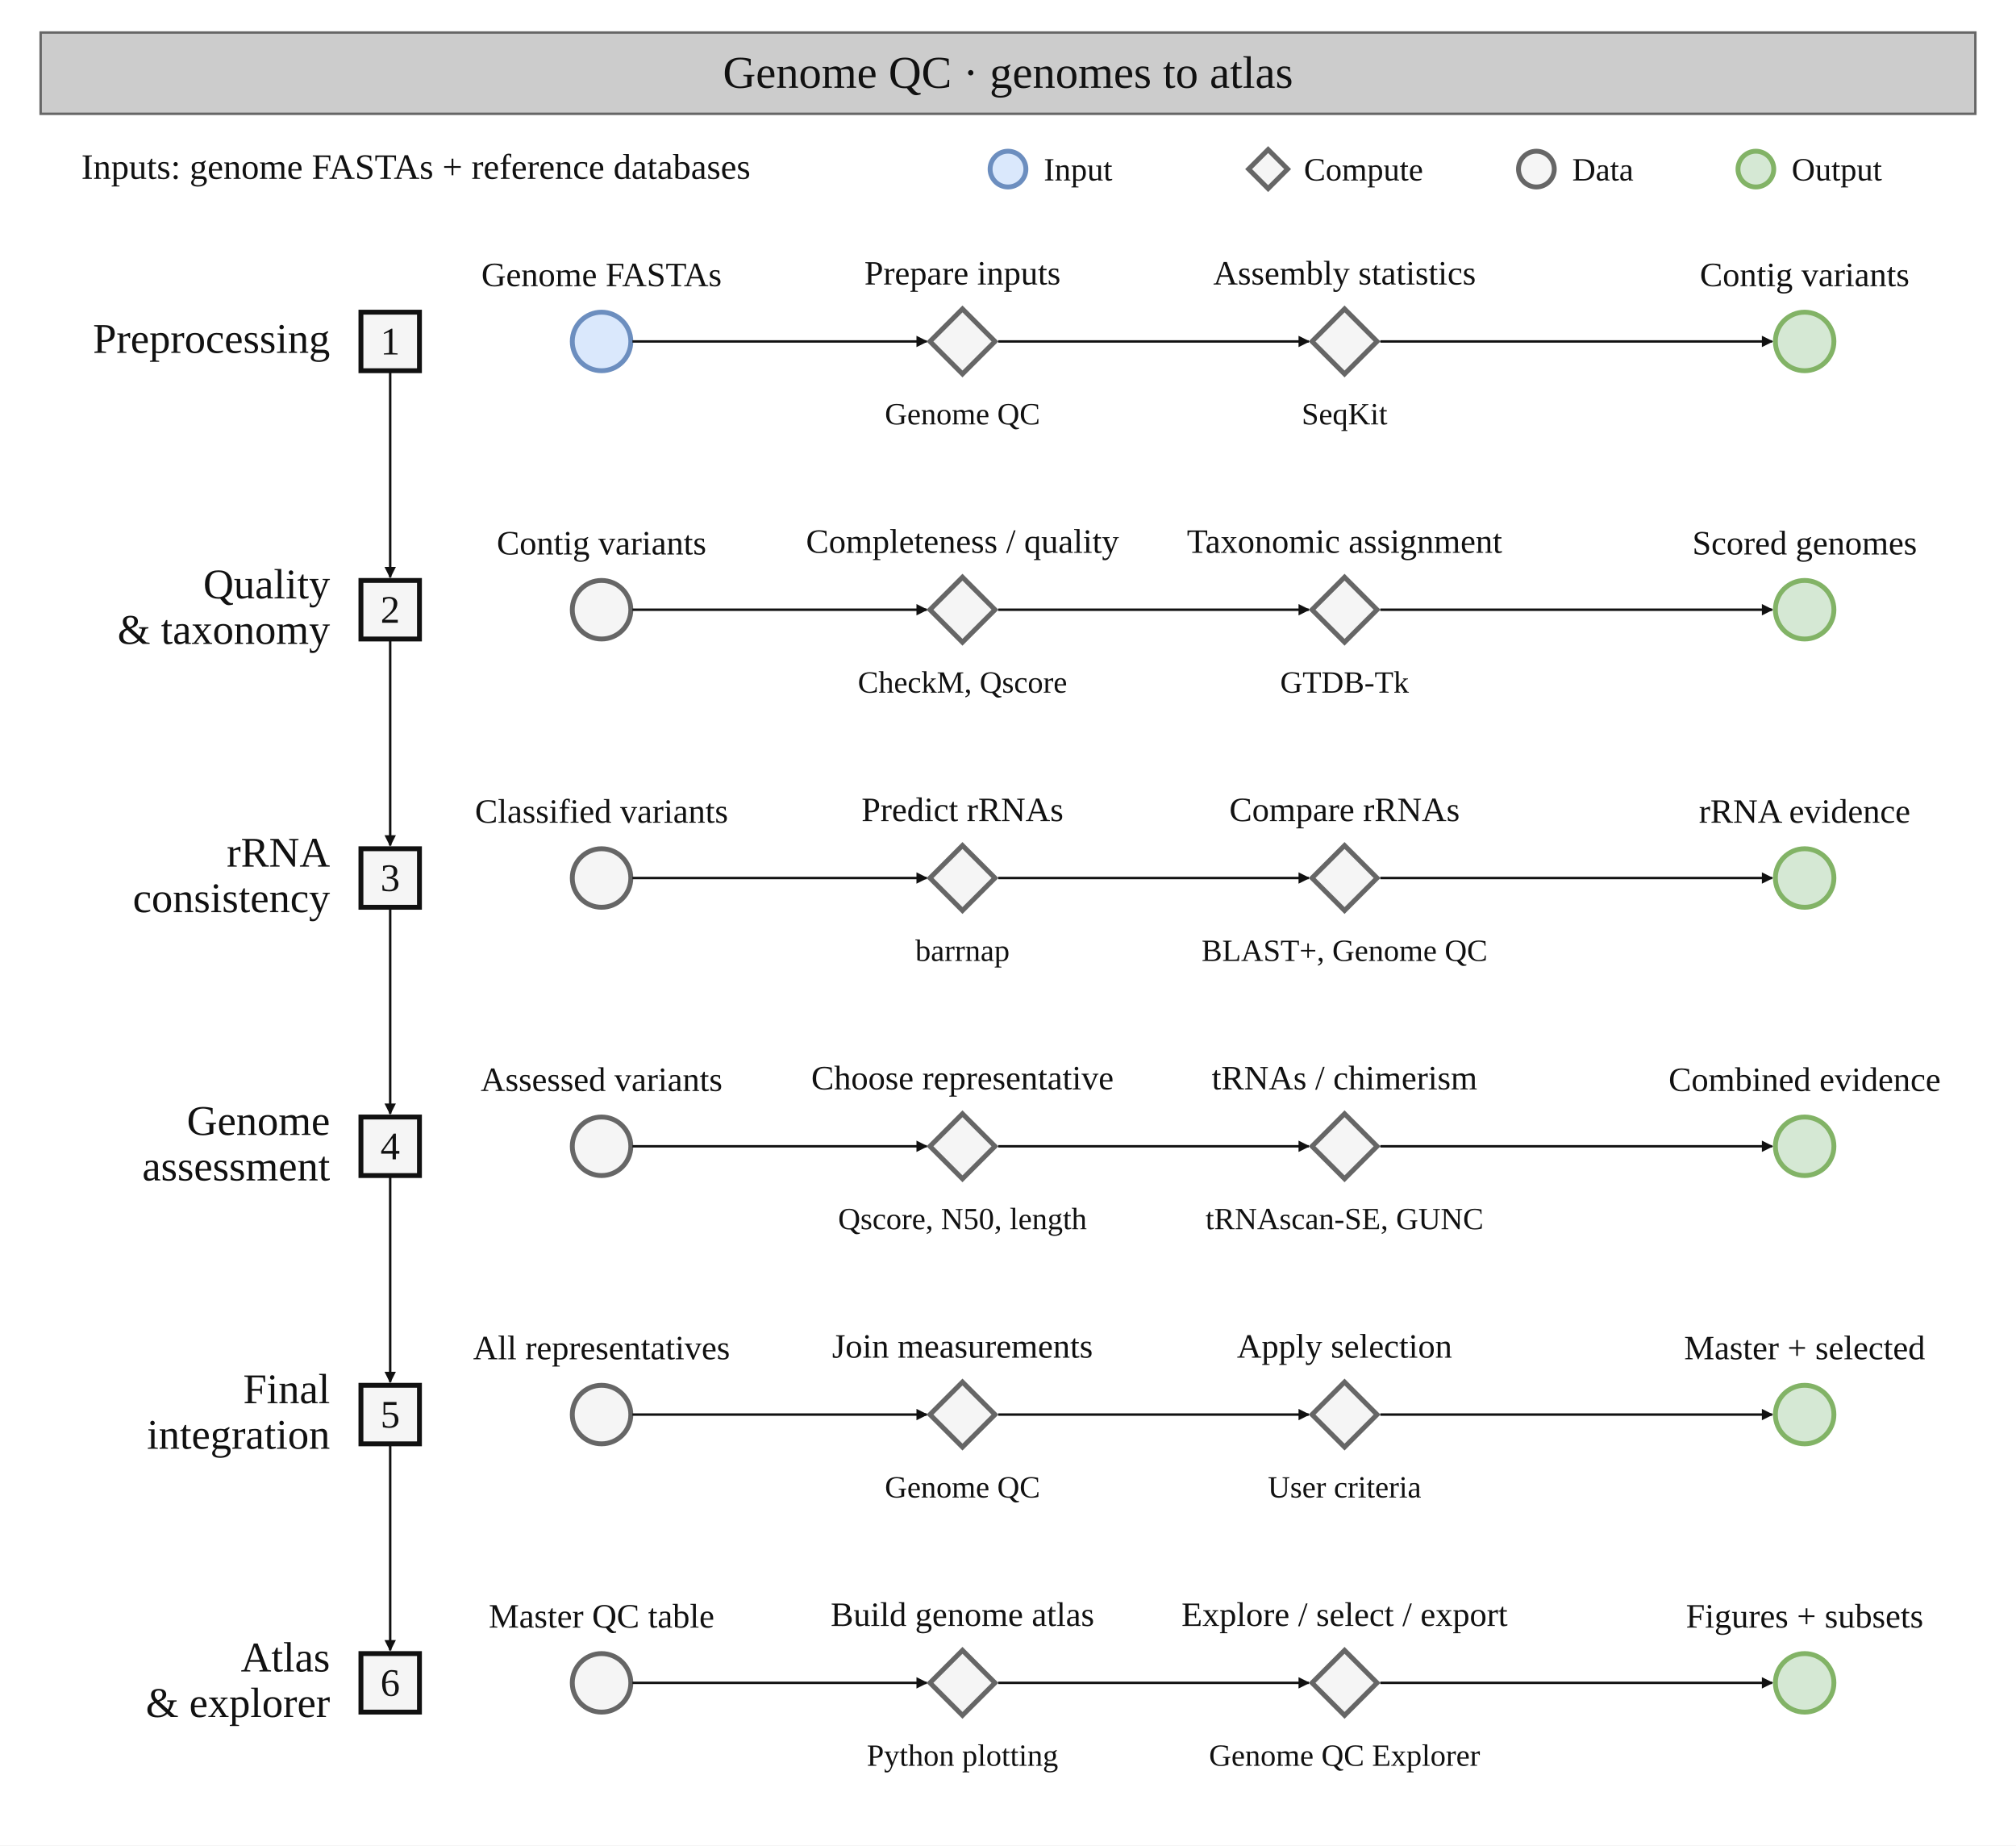
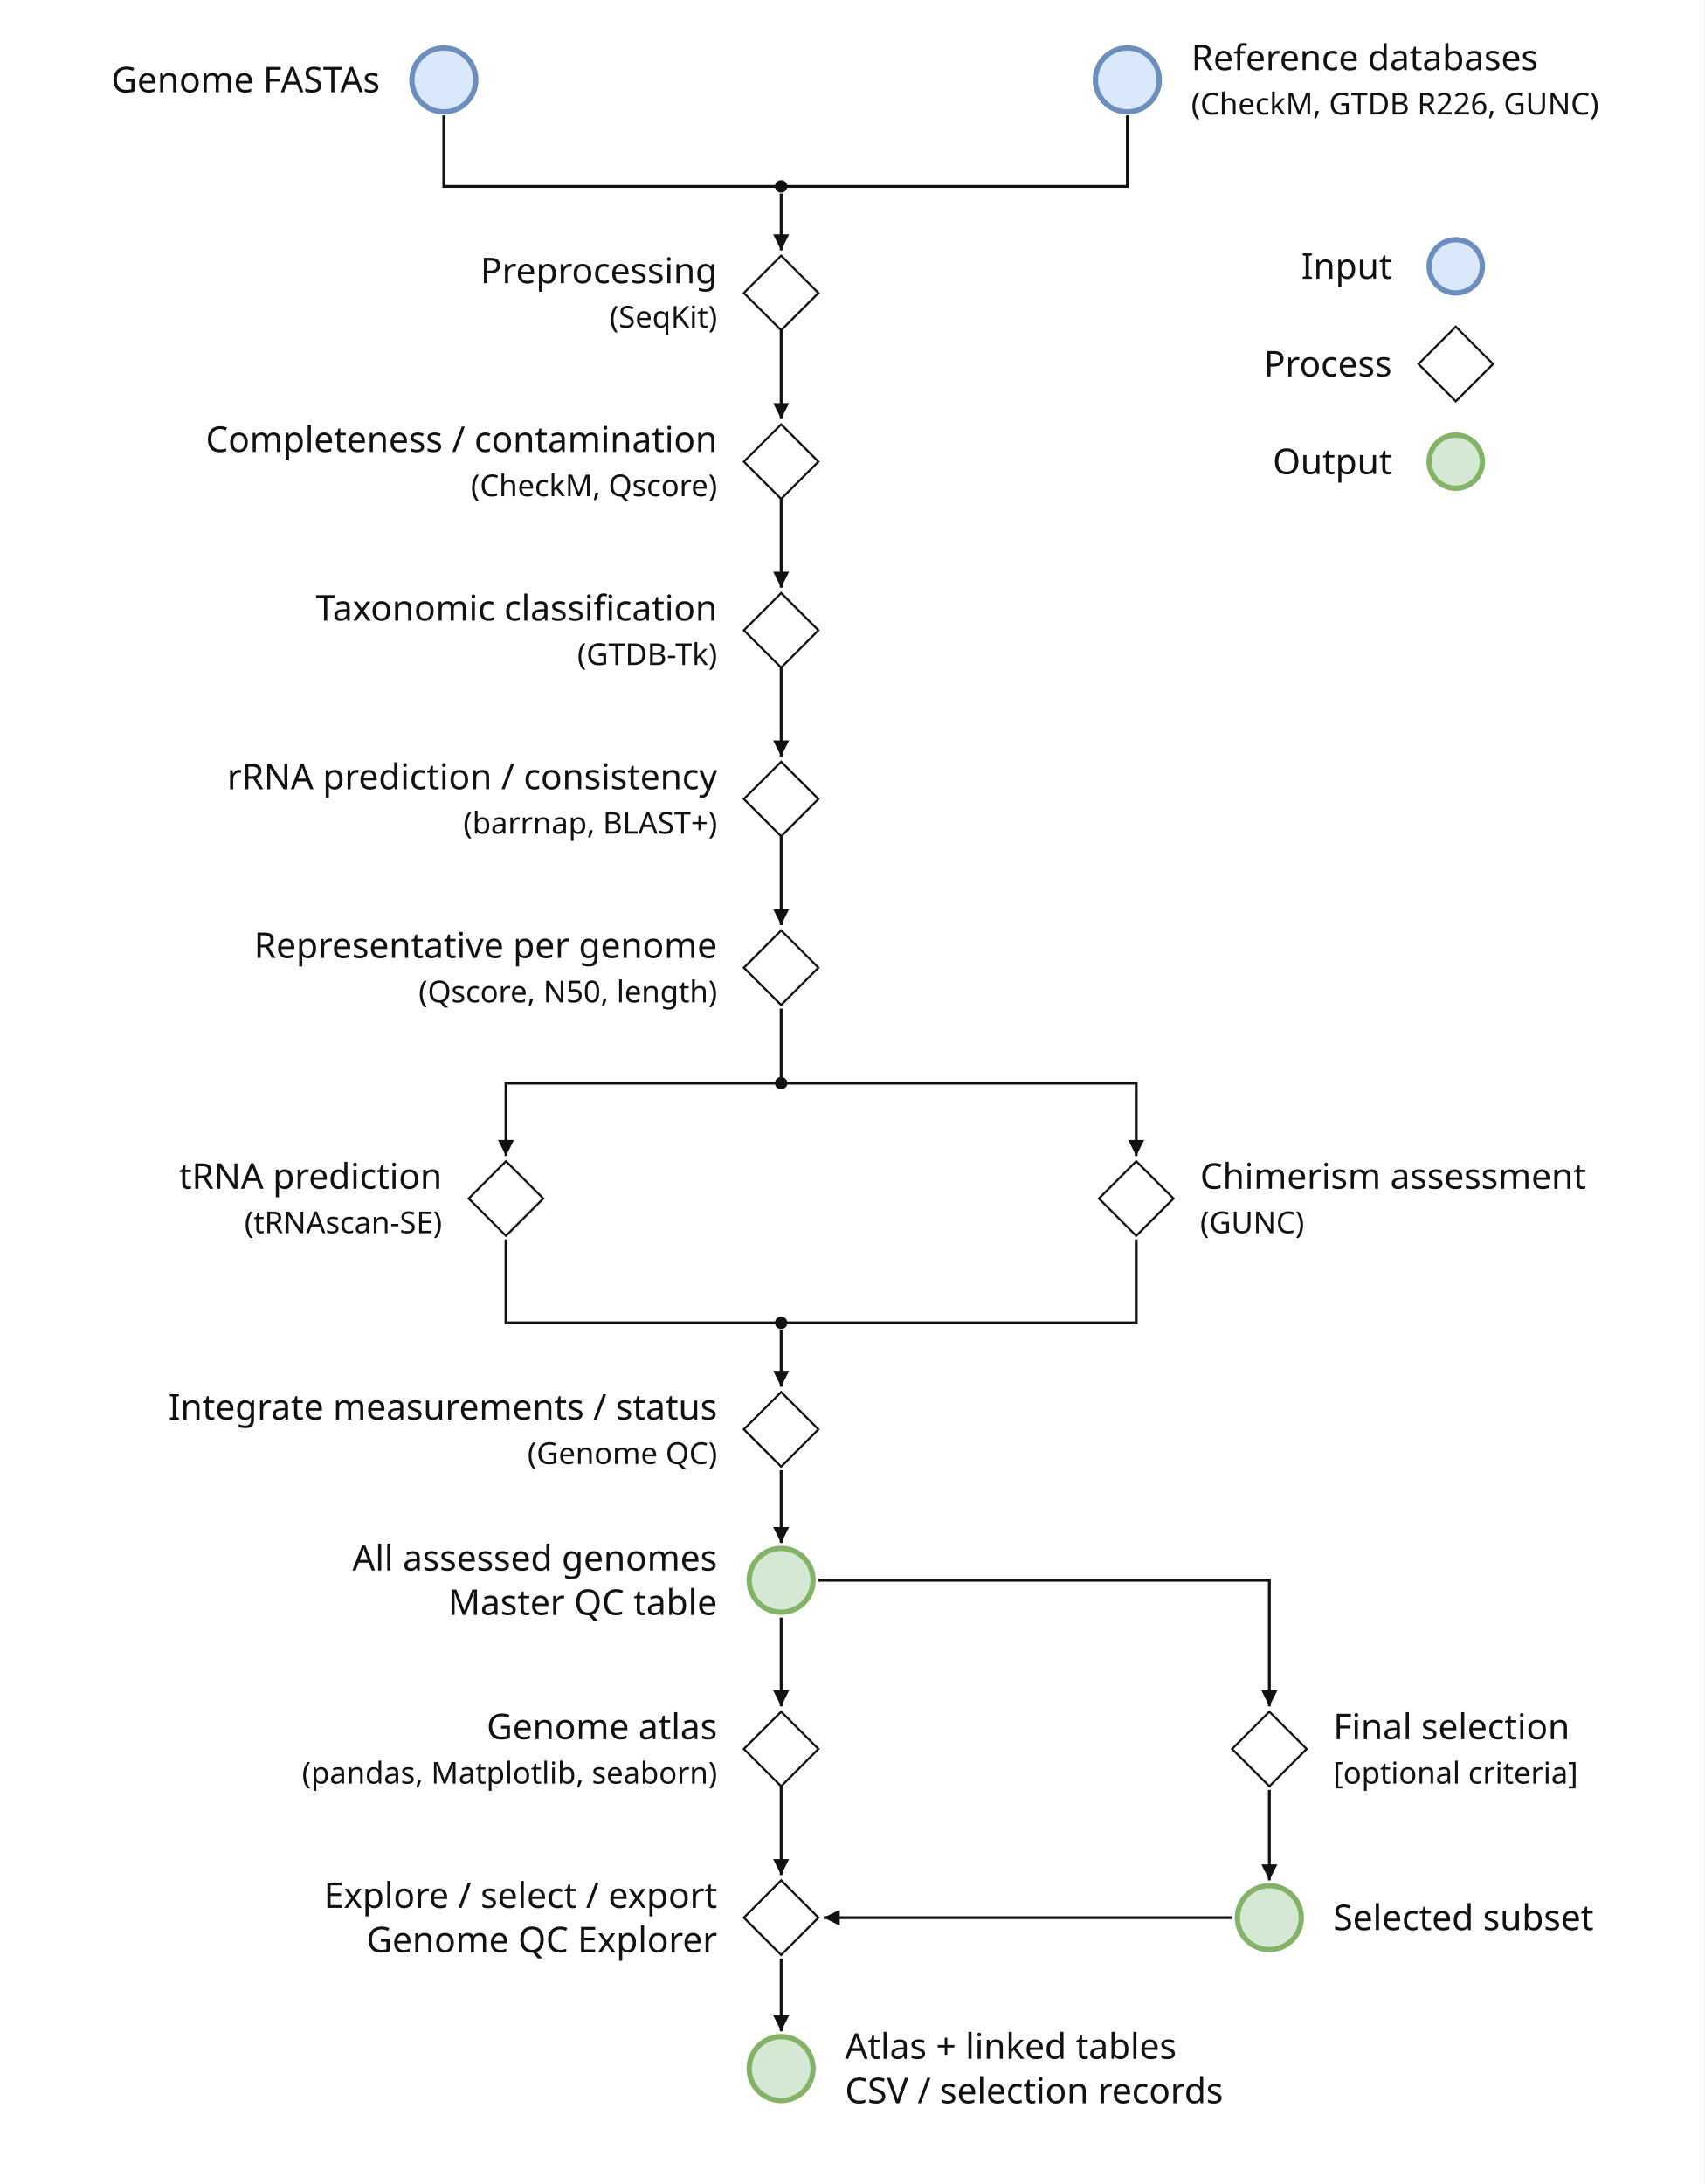
- <svg xmlns="http://www.w3.org/2000/svg" width="1240" height="1135" viewBox="0 0 1240 1135" data-workflow-style="mp-nodal-v1" role="img" aria-labelledby="title desc">
+ <svg xmlns="http://www.w3.org/2000/svg" width="960" height="1230" viewBox="0 0 960 1230" data-workflow-style="genome-qc-connected-nodal" role="img" aria-labelledby="title desc">
+   <rect width="100%" height="100%" fill="#FFFFFF" />
  <defs>
-     <marker id="arrow" viewBox="0 0 10 10" refX="9" refY="5" markerWidth="7" markerHeight="7" orient="auto-start-reverse" markerUnits="userSpaceOnUse">
-       <path d="M 0 0 L 10 5 L 0 10 Z" fill="#111111" />
+     <marker id="arrow" viewBox="0 0 10 10" refX="10" refY="5" markerWidth="9" markerHeight="9" markerUnits="userSpaceOnUse" orient="auto">
+       <path d="M0 0 L10 5 L0 10 Z" fill="#111111" />
    </marker>
  </defs>
-   <rect width="100%" height="100%" fill="#FFFFFF" />
-   <g font-family="Times New Roman, Times, serif" fill="#111111">
-     <rect x="25" y="20" width="1190" height="50" fill="#CCCCCC" stroke="#666666" stroke-width="1.5" />
-     <text x="620.0" y="54" font-size="28" text-anchor="middle">Genome QC · genomes to atlas</text>
-     <text x="50" y="110" font-size="22" text-anchor="start">Inputs: genome FASTAs + reference databases</text>
-     <circle cx="620" cy="104" r="11" fill="#DAE8FC" stroke="#6C8EBF" stroke-width="3" />
-     <text x="642" y="111" font-size="20" text-anchor="start">Input</text>
-     <path d="M 780 92 L 792 104 L 780 116 L 768 104 Z" fill="#F5F5F5" stroke="#666666" stroke-width="3" />
-     <text x="802" y="111" font-size="20" text-anchor="start">Compute</text>
-     <circle cx="945" cy="104" r="11" fill="#F5F5F5" stroke="#666666" stroke-width="3" />
-     <text x="967" y="111" font-size="20" text-anchor="start">Data</text>
-     <circle cx="1080" cy="104" r="11" fill="#D5E8D4" stroke="#82B366" stroke-width="3" />
-     <text x="1102" y="111" font-size="20" text-anchor="start">Output</text>
-     <polyline points="240,229 240,355" fill="none" stroke="#111111" stroke-width="1.5" marker-end="url(#arrow)" />
-     <polyline points="240,394 240,520" fill="none" stroke="#111111" stroke-width="1.5" marker-end="url(#arrow)" />
-     <polyline points="240,559 240,685" fill="none" stroke="#111111" stroke-width="1.5" marker-end="url(#arrow)" />
-     <polyline points="240,724 240,850" fill="none" stroke="#111111" stroke-width="1.5" marker-end="url(#arrow)" />
-     <polyline points="240,889 240,1015" fill="none" stroke="#111111" stroke-width="1.5" marker-end="url(#arrow)" />
-     <rect x="222" y="192" width="36" height="36" fill="#F5F5F5" stroke="#111111" stroke-width="3" />
-     <text x="240" y="218" font-size="24" text-anchor="middle">1</text>
-     <text x="203" y="217.0" font-size="26" text-anchor="end">Preprocessing</text>
-     <circle cx="370" cy="210" r="18" fill="#DAE8FC" stroke="#6C8EBF" stroke-width="3" />
-     <text x="370" y="176" font-size="21" text-anchor="middle">Genome FASTAs</text>
-     <polyline points="389,210 570,210" fill="none" stroke="#111111" stroke-width="1.5" marker-end="url(#arrow)" />
-     <path d="M 592 190 L 612 210 L 592 230 L 572 210 Z" fill="#F5F5F5" stroke="#666666" stroke-width="3" />
-     <text x="592" y="175" font-size="21" text-anchor="middle">Prepare inputs</text>
-     <text x="592" y="261" font-size="19" text-anchor="middle">Genome QC</text>
-     <polyline points="614,210 805,210" fill="none" stroke="#111111" stroke-width="1.5" marker-end="url(#arrow)" />
-     <path d="M 827 190 L 847 210 L 827 230 L 807 210 Z" fill="#F5F5F5" stroke="#666666" stroke-width="3" />
-     <text x="827" y="175" font-size="21" text-anchor="middle">Assembly statistics</text>
-     <text x="827" y="261" font-size="19" text-anchor="middle">SeqKit</text>
-     <polyline points="849,210 1090,210" fill="none" stroke="#111111" stroke-width="1.5" marker-end="url(#arrow)" />
-     <circle cx="1110" cy="210" r="18" fill="#D5E8D4" stroke="#82B366" stroke-width="3" />
-     <text x="1110" y="176" font-size="21" text-anchor="middle">Contig variants</text>
-     <rect x="222" y="357" width="36" height="36" fill="#F5F5F5" stroke="#111111" stroke-width="3" />
-     <text x="240" y="383" font-size="24" text-anchor="middle">2</text>
-     <text x="203" y="368.0" font-size="26" text-anchor="end">Quality</text>
-     <text x="203" y="396.0" font-size="26" text-anchor="end">&amp; taxonomy</text>
-     <circle cx="370" cy="375" r="18" fill="#F5F5F5" stroke="#666666" stroke-width="3" />
-     <text x="370" y="341" font-size="21" text-anchor="middle">Contig variants</text>
-     <polyline points="389,375 570,375" fill="none" stroke="#111111" stroke-width="1.5" marker-end="url(#arrow)" />
-     <path d="M 592 355 L 612 375 L 592 395 L 572 375 Z" fill="#F5F5F5" stroke="#666666" stroke-width="3" />
-     <text x="592" y="340" font-size="21" text-anchor="middle">Completeness / quality</text>
-     <text x="592" y="426" font-size="19" text-anchor="middle">CheckM, Qscore</text>
-     <polyline points="614,375 805,375" fill="none" stroke="#111111" stroke-width="1.5" marker-end="url(#arrow)" />
-     <path d="M 827 355 L 847 375 L 827 395 L 807 375 Z" fill="#F5F5F5" stroke="#666666" stroke-width="3" />
-     <text x="827" y="340" font-size="21" text-anchor="middle">Taxonomic assignment</text>
-     <text x="827" y="426" font-size="19" text-anchor="middle">GTDB-Tk</text>
-     <polyline points="849,375 1090,375" fill="none" stroke="#111111" stroke-width="1.5" marker-end="url(#arrow)" />
-     <circle cx="1110" cy="375" r="18" fill="#D5E8D4" stroke="#82B366" stroke-width="3" />
-     <text x="1110" y="341" font-size="21" text-anchor="middle">Scored genomes</text>
-     <rect x="222" y="522" width="36" height="36" fill="#F5F5F5" stroke="#111111" stroke-width="3" />
-     <text x="240" y="548" font-size="24" text-anchor="middle">3</text>
-     <text x="203" y="533.0" font-size="26" text-anchor="end">rRNA</text>
-     <text x="203" y="561.0" font-size="26" text-anchor="end">consistency</text>
-     <circle cx="370" cy="540" r="18" fill="#F5F5F5" stroke="#666666" stroke-width="3" />
-     <text x="370" y="506" font-size="21" text-anchor="middle">Classified variants</text>
-     <polyline points="389,540 570,540" fill="none" stroke="#111111" stroke-width="1.5" marker-end="url(#arrow)" />
-     <path d="M 592 520 L 612 540 L 592 560 L 572 540 Z" fill="#F5F5F5" stroke="#666666" stroke-width="3" />
-     <text x="592" y="505" font-size="21" text-anchor="middle">Predict rRNAs</text>
-     <text x="592" y="591" font-size="19" text-anchor="middle">barrnap</text>
-     <polyline points="614,540 805,540" fill="none" stroke="#111111" stroke-width="1.5" marker-end="url(#arrow)" />
-     <path d="M 827 520 L 847 540 L 827 560 L 807 540 Z" fill="#F5F5F5" stroke="#666666" stroke-width="3" />
-     <text x="827" y="505" font-size="21" text-anchor="middle">Compare rRNAs</text>
-     <text x="827" y="591" font-size="19" text-anchor="middle">BLAST+, Genome QC</text>
-     <polyline points="849,540 1090,540" fill="none" stroke="#111111" stroke-width="1.5" marker-end="url(#arrow)" />
-     <circle cx="1110" cy="540" r="18" fill="#D5E8D4" stroke="#82B366" stroke-width="3" />
-     <text x="1110" y="506" font-size="21" text-anchor="middle">rRNA evidence</text>
-     <rect x="222" y="687" width="36" height="36" fill="#F5F5F5" stroke="#111111" stroke-width="3" />
-     <text x="240" y="713" font-size="24" text-anchor="middle">4</text>
-     <text x="203" y="698.0" font-size="26" text-anchor="end">Genome</text>
-     <text x="203" y="726.0" font-size="26" text-anchor="end">assessment</text>
-     <circle cx="370" cy="705" r="18" fill="#F5F5F5" stroke="#666666" stroke-width="3" />
-     <text x="370" y="671" font-size="21" text-anchor="middle">Assessed variants</text>
-     <polyline points="389,705 570,705" fill="none" stroke="#111111" stroke-width="1.5" marker-end="url(#arrow)" />
-     <path d="M 592 685 L 612 705 L 592 725 L 572 705 Z" fill="#F5F5F5" stroke="#666666" stroke-width="3" />
-     <text x="592" y="670" font-size="21" text-anchor="middle">Choose representative</text>
-     <text x="592" y="756" font-size="19" text-anchor="middle">Qscore, N50, length</text>
-     <polyline points="614,705 805,705" fill="none" stroke="#111111" stroke-width="1.5" marker-end="url(#arrow)" />
-     <path d="M 827 685 L 847 705 L 827 725 L 807 705 Z" fill="#F5F5F5" stroke="#666666" stroke-width="3" />
-     <text x="827" y="670" font-size="21" text-anchor="middle">tRNAs / chimerism</text>
-     <text x="827" y="756" font-size="19" text-anchor="middle">tRNAscan-SE, GUNC</text>
-     <polyline points="849,705 1090,705" fill="none" stroke="#111111" stroke-width="1.5" marker-end="url(#arrow)" />
-     <circle cx="1110" cy="705" r="18" fill="#D5E8D4" stroke="#82B366" stroke-width="3" />
-     <text x="1110" y="671" font-size="21" text-anchor="middle">Combined evidence</text>
-     <rect x="222" y="852" width="36" height="36" fill="#F5F5F5" stroke="#111111" stroke-width="3" />
-     <text x="240" y="878" font-size="24" text-anchor="middle">5</text>
-     <text x="203" y="863.0" font-size="26" text-anchor="end">Final</text>
-     <text x="203" y="891.0" font-size="26" text-anchor="end">integration</text>
-     <circle cx="370" cy="870" r="18" fill="#F5F5F5" stroke="#666666" stroke-width="3" />
-     <text x="370" y="836" font-size="21" text-anchor="middle">All representatives</text>
-     <polyline points="389,870 570,870" fill="none" stroke="#111111" stroke-width="1.5" marker-end="url(#arrow)" />
-     <path d="M 592 850 L 612 870 L 592 890 L 572 870 Z" fill="#F5F5F5" stroke="#666666" stroke-width="3" />
-     <text x="592" y="835" font-size="21" text-anchor="middle">Join measurements</text>
-     <text x="592" y="921" font-size="19" text-anchor="middle">Genome QC</text>
-     <polyline points="614,870 805,870" fill="none" stroke="#111111" stroke-width="1.5" marker-end="url(#arrow)" />
-     <path d="M 827 850 L 847 870 L 827 890 L 807 870 Z" fill="#F5F5F5" stroke="#666666" stroke-width="3" />
-     <text x="827" y="835" font-size="21" text-anchor="middle">Apply selection</text>
-     <text x="827" y="921" font-size="19" text-anchor="middle">User criteria</text>
-     <polyline points="849,870 1090,870" fill="none" stroke="#111111" stroke-width="1.5" marker-end="url(#arrow)" />
-     <circle cx="1110" cy="870" r="18" fill="#D5E8D4" stroke="#82B366" stroke-width="3" />
-     <text x="1110" y="836" font-size="21" text-anchor="middle">Master + selected</text>
-     <rect x="222" y="1017" width="36" height="36" fill="#F5F5F5" stroke="#111111" stroke-width="3" />
-     <text x="240" y="1043" font-size="24" text-anchor="middle">6</text>
-     <text x="203" y="1028.0" font-size="26" text-anchor="end">Atlas</text>
-     <text x="203" y="1056.0" font-size="26" text-anchor="end">&amp; explorer</text>
-     <circle cx="370" cy="1035" r="18" fill="#F5F5F5" stroke="#666666" stroke-width="3" />
-     <text x="370" y="1001" font-size="21" text-anchor="middle">Master QC table</text>
-     <polyline points="389,1035 570,1035" fill="none" stroke="#111111" stroke-width="1.5" marker-end="url(#arrow)" />
-     <path d="M 592 1015 L 612 1035 L 592 1055 L 572 1035 Z" fill="#F5F5F5" stroke="#666666" stroke-width="3" />
-     <text x="592" y="1000" font-size="21" text-anchor="middle">Build genome atlas</text>
-     <text x="592" y="1086" font-size="19" text-anchor="middle">Python plotting</text>
-     <polyline points="614,1035 805,1035" fill="none" stroke="#111111" stroke-width="1.5" marker-end="url(#arrow)" />
-     <path d="M 827 1015 L 847 1035 L 827 1055 L 807 1035 Z" fill="#F5F5F5" stroke="#666666" stroke-width="3" />
-     <text x="827" y="1000" font-size="21" text-anchor="middle">Explore / select / export</text>
-     <text x="827" y="1086" font-size="19" text-anchor="middle">Genome QC Explorer</text>
-     <polyline points="849,1035 1090,1035" fill="none" stroke="#111111" stroke-width="1.5" marker-end="url(#arrow)" />
-     <circle cx="1110" cy="1035" r="18" fill="#D5E8D4" stroke="#82B366" stroke-width="3" />
-     <text x="1110" y="1001" font-size="21" text-anchor="middle">Figures + subsets</text>
+   <g font-family="Trebuchet MS, sans-serif" fill="#111111">
+     <polyline points="250,65 250,105 440,105" fill="none" stroke="#111111" stroke-width="1.6" />
+     <polyline points="635,65 635,105 440,105" fill="none" stroke="#111111" stroke-width="1.6" />
+     <polyline points="440,109 440,141" fill="none" stroke="#111111" stroke-width="1.6" marker-end="url(#arrow)" />
+     <polyline points="440,186 440,236" fill="none" stroke="#111111" stroke-width="1.6" marker-end="url(#arrow)" />
+     <polyline points="440,281 440,331" fill="none" stroke="#111111" stroke-width="1.6" marker-end="url(#arrow)" />
+     <polyline points="440,376 440,426" fill="none" stroke="#111111" stroke-width="1.6" marker-end="url(#arrow)" />
+     <polyline points="440,471 440,521" fill="none" stroke="#111111" stroke-width="1.6" marker-end="url(#arrow)" />
+     <polyline points="440,568 440,610" fill="none" stroke="#111111" stroke-width="1.6" />
+     <polyline points="440,610 285,610 285,651" fill="none" stroke="#111111" stroke-width="1.6" marker-end="url(#arrow)" />
+     <polyline points="285,698 285,745 440,745" fill="none" stroke="#111111" stroke-width="1.6" />
+     <polyline points="440,610 640,610 640,651" fill="none" stroke="#111111" stroke-width="1.6" marker-end="url(#arrow)" />
+     <polyline points="640,698 640,745 440,745" fill="none" stroke="#111111" stroke-width="1.6" />
+     <polyline points="440,749 440,781" fill="none" stroke="#111111" stroke-width="1.6" marker-end="url(#arrow)" />
+     <polyline points="440,828 440,869" fill="none" stroke="#111111" stroke-width="1.6" marker-end="url(#arrow)" />
+     <polyline points="440,911 440,961" fill="none" stroke="#111111" stroke-width="1.6" marker-end="url(#arrow)" />
+     <polyline points="440,1006 440,1056" fill="none" stroke="#111111" stroke-width="1.6" marker-end="url(#arrow)" />
+     <polyline points="440,1103 440,1144" fill="none" stroke="#111111" stroke-width="1.6" marker-end="url(#arrow)" />
+     <polyline points="461,890 715,890 715,961" fill="none" stroke="#111111" stroke-width="1.6" marker-end="url(#arrow)" />
+     <polyline points="715,1008 715,1059" fill="none" stroke="#111111" stroke-width="1.6" marker-end="url(#arrow)" />
+     <polyline points="694,1080 464,1080" fill="none" stroke="#111111" stroke-width="1.6" marker-end="url(#arrow)" />
+     <circle cx="440" cy="105" r="3.5" fill="#111111" data-junction="true" />
+     <circle cx="440" cy="610" r="3.5" fill="#111111" data-junction="true" />
+     <circle cx="440" cy="745" r="3.5" fill="#111111" data-junction="true" />
+     <g id="node-genomes" data-node-kind="input">
+       <circle cx="250" cy="45" r="18" fill="#DAE8FC" stroke="#6C8EBF" stroke-width="3" />
+       <text x="214" y="52.0" font-size="20" text-anchor="end">Genome FASTAs</text>
+     </g>
+     <g id="node-references" data-node-kind="input">
+       <circle cx="635" cy="45" r="18" fill="#DAE8FC" stroke="#6C8EBF" stroke-width="3" />
+       <text x="671" y="39.5" font-size="20" text-anchor="start">Reference databases</text>
+       <text x="671" y="64.5" font-size="17" text-anchor="start">(CheckM, GTDB R226, GUNC)</text>
+     </g>
+     <g id="node-prepare" data-node-kind="process">
+       <path d="M440 144 L461 165 L440 186 L419 165 Z" fill="#FFFFFF" stroke="#111111" stroke-width="1.2" />
+       <text x="404" y="159.5" font-size="20" text-anchor="end">Preprocessing</text>
+       <text x="404" y="184.5" font-size="17" text-anchor="end">(SeqKit)</text>
+     </g>
+     <g id="node-quality" data-node-kind="process">
+       <path d="M440 239 L461 260 L440 281 L419 260 Z" fill="#FFFFFF" stroke="#111111" stroke-width="1.2" />
+       <text x="404" y="254.5" font-size="20" text-anchor="end">Completeness / contamination</text>
+       <text x="404" y="279.5" font-size="17" text-anchor="end">(CheckM, Qscore)</text>
+     </g>
+     <g id="node-taxonomy" data-node-kind="process">
+       <path d="M440 334 L461 355 L440 376 L419 355 Z" fill="#FFFFFF" stroke="#111111" stroke-width="1.2" />
+       <text x="404" y="349.5" font-size="20" text-anchor="end">Taxonomic classification</text>
+       <text x="404" y="374.5" font-size="17" text-anchor="end">(GTDB-Tk)</text>
+     </g>
+     <g id="node-rrna" data-node-kind="process">
+       <path d="M440 429 L461 450 L440 471 L419 450 Z" fill="#FFFFFF" stroke="#111111" stroke-width="1.2" />
+       <text x="404" y="444.5" font-size="20" text-anchor="end">rRNA prediction / consistency</text>
+       <text x="404" y="469.5" font-size="17" text-anchor="end">(barrnap, BLAST+)</text>
+     </g>
+     <g id="node-representative" data-node-kind="process">
+       <path d="M440 524 L461 545 L440 566 L419 545 Z" fill="#FFFFFF" stroke="#111111" stroke-width="1.2" />
+       <text x="404" y="539.5" font-size="20" text-anchor="end">Representative per genome</text>
+       <text x="404" y="564.5" font-size="17" text-anchor="end">(Qscore, N50, length)</text>
+     </g>
+     <g id="node-trna" data-node-kind="process">
+       <path d="M285 654 L306 675 L285 696 L264 675 Z" fill="#FFFFFF" stroke="#111111" stroke-width="1.2" />
+       <text x="249" y="669.5" font-size="20" text-anchor="end">tRNA prediction</text>
+       <text x="249" y="694.5" font-size="17" text-anchor="end">(tRNAscan-SE)</text>
+     </g>
+     <g id="node-gunc" data-node-kind="process">
+       <path d="M640 654 L661 675 L640 696 L619 675 Z" fill="#FFFFFF" stroke="#111111" stroke-width="1.2" />
+       <text x="676" y="669.5" font-size="20" text-anchor="start">Chimerism assessment</text>
+       <text x="676" y="694.5" font-size="17" text-anchor="start">(GUNC)</text>
+     </g>
+     <g id="node-merge" data-node-kind="process">
+       <path d="M440 784 L461 805 L440 826 L419 805 Z" fill="#FFFFFF" stroke="#111111" stroke-width="1.2" />
+       <text x="404" y="799.5" font-size="20" text-anchor="end">Integrate measurements / status</text>
+       <text x="404" y="824.5" font-size="17" text-anchor="end">(Genome QC)</text>
+     </g>
+     <g id="node-master" data-node-kind="output">
+       <circle cx="440" cy="890" r="18" fill="#D5E8D4" stroke="#82B366" stroke-width="3" />
+       <text x="404" y="884.5" font-size="20" text-anchor="end">All assessed genomes</text>
+       <text x="404" y="909.5" font-size="20" text-anchor="end">Master QC table</text>
+     </g>
+     <g id="node-atlas" data-node-kind="process">
+       <path d="M440 964 L461 985 L440 1006 L419 985 Z" fill="#FFFFFF" stroke="#111111" stroke-width="1.2" />
+       <text x="404" y="979.5" font-size="20" text-anchor="end">Genome atlas</text>
+       <text x="404" y="1004.5" font-size="17" text-anchor="end">(pandas, Matplotlib, seaborn)</text>
+     </g>
+     <g id="node-explorer" data-node-kind="process">
+       <path d="M440 1059 L461 1080 L440 1101 L419 1080 Z" fill="#FFFFFF" stroke="#111111" stroke-width="1.2" />
+       <text x="404" y="1074.5" font-size="20" text-anchor="end">Explore / select / export</text>
+       <text x="404" y="1099.5" font-size="20" text-anchor="end">Genome QC Explorer</text>
+     </g>
+     <g id="node-outputs" data-node-kind="output">
+       <circle cx="440" cy="1165" r="18" fill="#D5E8D4" stroke="#82B366" stroke-width="3" />
+       <text x="476" y="1159.5" font-size="20" text-anchor="start">Atlas + linked tables</text>
+       <text x="476" y="1184.5" font-size="20" text-anchor="start">CSV / selection records</text>
+     </g>
+     <g id="node-selection" data-node-kind="process">
+       <path d="M715 964 L736 985 L715 1006 L694 985 Z" fill="#FFFFFF" stroke="#111111" stroke-width="1.2" />
+       <text x="751" y="979.5" font-size="20" text-anchor="start">Final selection</text>
+       <text x="751" y="1004.5" font-size="17" text-anchor="start">[optional criteria]</text>
+     </g>
+     <g id="node-selected" data-node-kind="output">
+       <circle cx="715" cy="1080" r="18" fill="#D5E8D4" stroke="#82B366" stroke-width="3" />
+       <text x="751" y="1087.0" font-size="20" text-anchor="start">Selected subset</text>
+     </g>
+     <circle cx="820" cy="150" r="15" fill="#DAE8FC" stroke="#6C8EBF" stroke-width="3" />
+     <text x="784" y="157.0" font-size="20" text-anchor="end">Input</text>
+     <path d="M820 184 L841 205 L820 226 L799 205 Z" fill="#FFFFFF" stroke="#111111" stroke-width="1.2" />
+     <text x="784" y="212.0" font-size="20" text-anchor="end">Process</text>
+     <circle cx="820" cy="260" r="15" fill="#D5E8D4" stroke="#82B366" stroke-width="3" />
+     <text x="784" y="267.0" font-size="20" text-anchor="end">Output</text>
  </g>
</svg>
